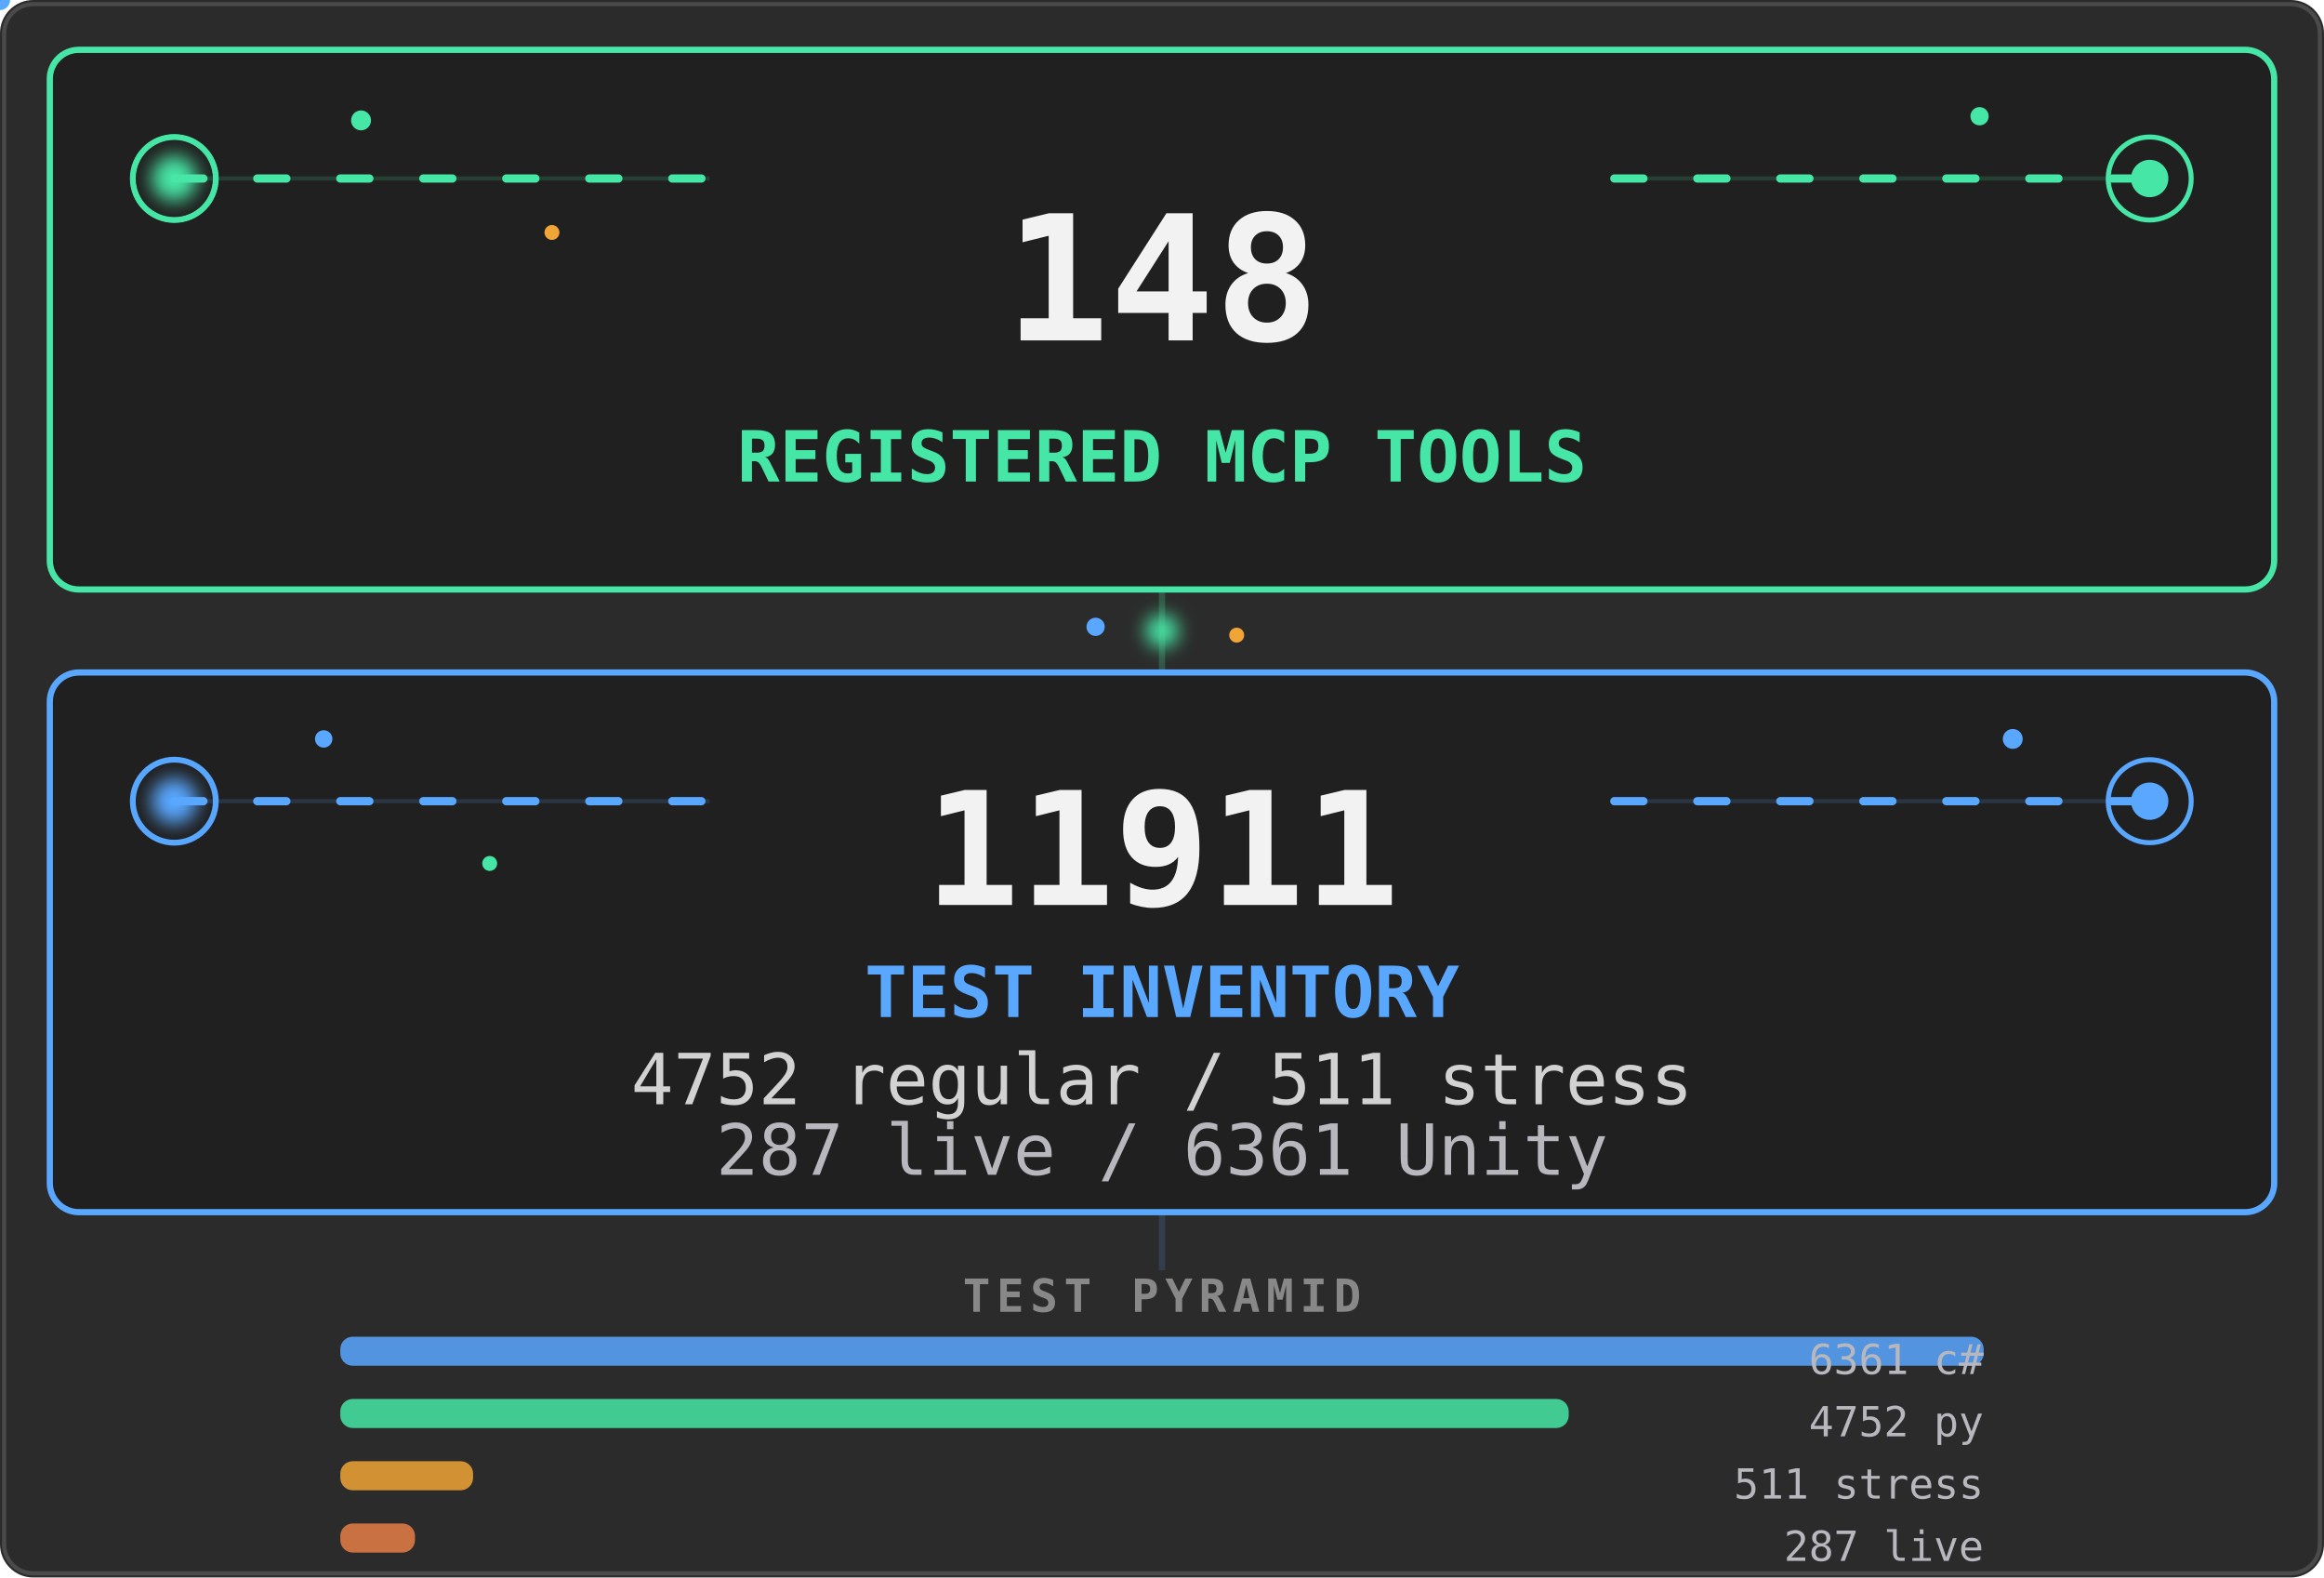
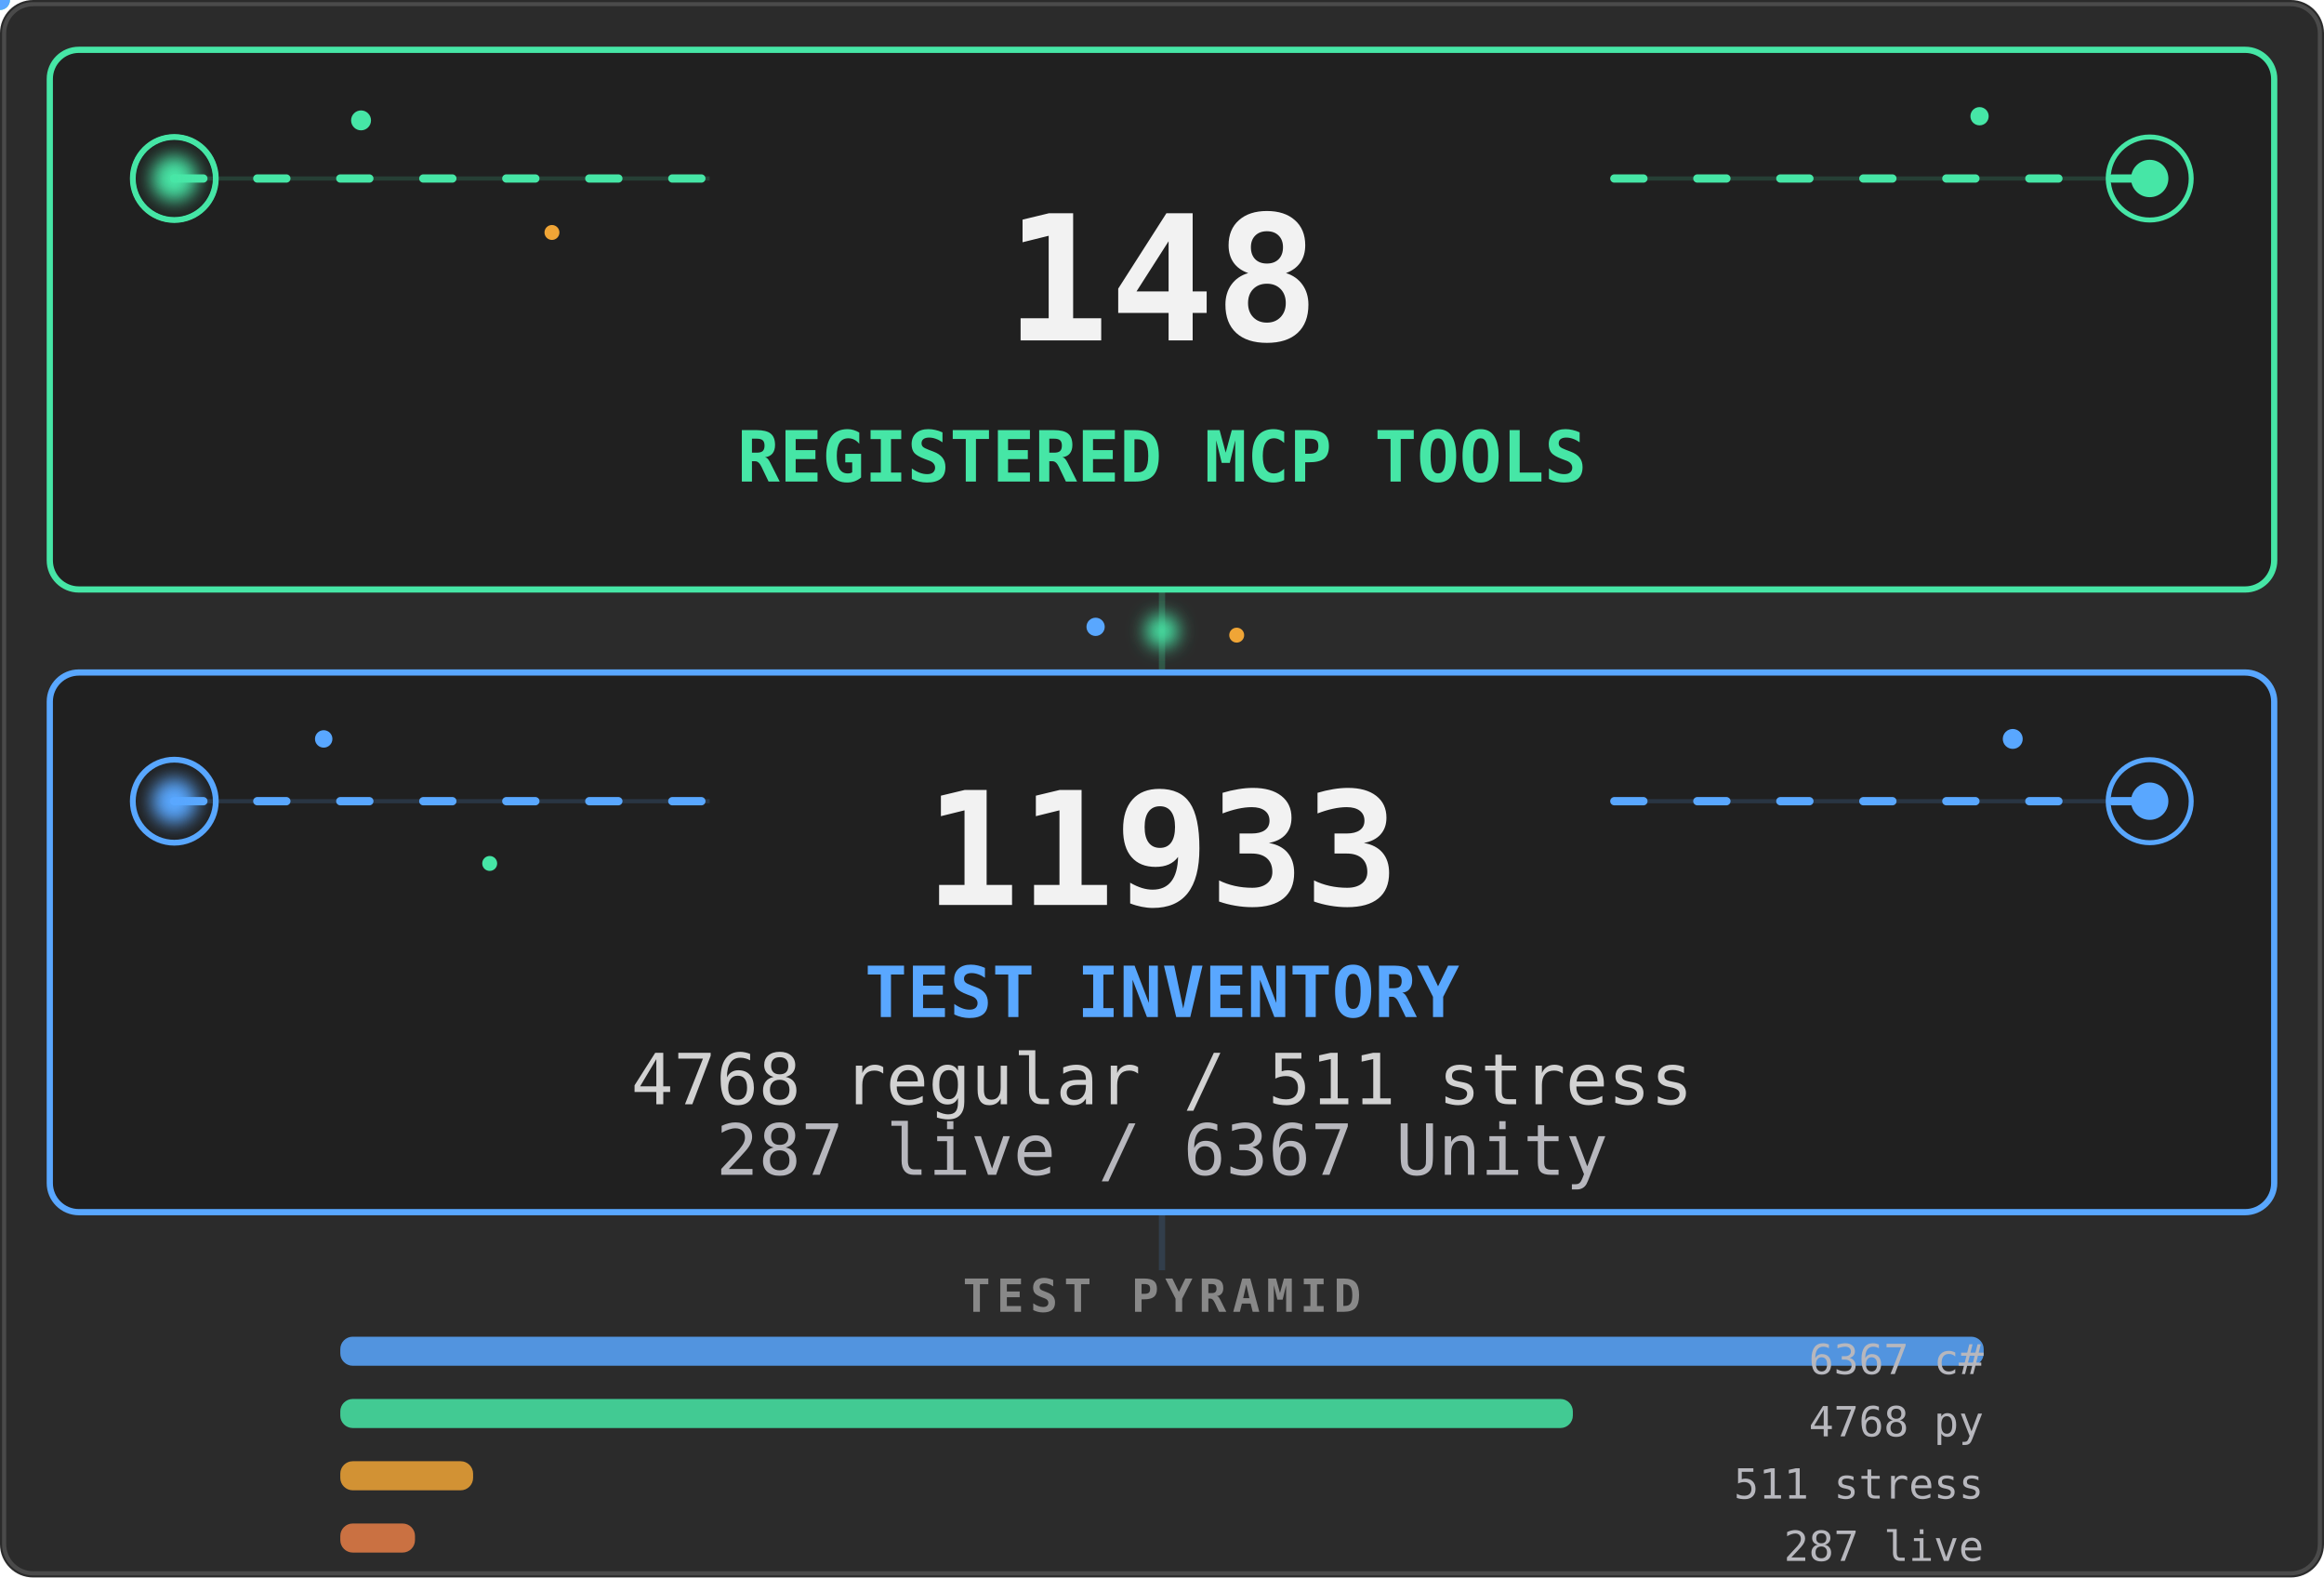
<svg xmlns="http://www.w3.org/2000/svg" viewBox="0 0 560 380" width="560" height="380" role="img" aria-labelledby="stats-title stats-desc">
  <defs>
    <filter id="stats-core-glow" x="-80%" y="-80%" width="260%" height="260%">
      <feGaussianBlur stdDeviation="2.2" />
    </filter>
    <clipPath id="stats-tools-clip">
      <rect x="12" y="12" width="536" height="130" rx="7" />
    </clipPath>
    <clipPath id="stats-tests-clip">
      <rect x="12" y="162" width="536" height="130" rx="7" />
    </clipPath>
    <linearGradient id="stats-tools-scan" x1="0" y1="0" x2="1" y2="0">
      <stop offset="0" stop-color="#46e6a6" stop-opacity="0" />
      <stop offset=".5" stop-color="#46e6a6" stop-opacity=".2" />
      <stop offset="1" stop-color="#46e6a6" stop-opacity="0" />
    </linearGradient>
    <linearGradient id="stats-tests-scan" x1="0" y1="0" x2="1" y2="0">
      <stop offset="0" stop-color="#59a7ff" stop-opacity="0" />
      <stop offset=".5" stop-color="#59a7ff" stop-opacity=".18" />
      <stop offset="1" stop-color="#59a7ff" stop-opacity="0" />
    </linearGradient>
  </defs>
  <style>
    .stats-card {
      fill: #202020;
      stroke-width: 1.5;
    }
    .stats-aura {
      transform-box: fill-box;
      transform-origin: center;
      animation: stats-aura-breathe 4.2s ease-in-out infinite;
    }
    .stats-aura-tests { animation-delay: -2.1s; }
    .stats-flow {
      fill: none;
      stroke-width: 2;
      stroke-linecap: round;
      stroke-dasharray: 7 13;
      animation: stats-flow 3.8s linear infinite;
    }
    .stats-flow-tests {
      animation-delay: -1.9s;
      animation-duration: 4.4s;
    }
    .stats-ring {
      fill: none;
      transform-box: fill-box;
      transform-origin: center;
      animation: stats-ring-life 3.2s ease-out infinite;
    }
    .stats-ring-mid { animation-delay: -1.05s; }
    .stats-ring-late { animation-delay: -2.1s; }
    .stats-ring-tests { animation-duration: 3.7s; }
    .stats-core {
      transform-box: fill-box;
      transform-origin: center;
      animation: stats-core-life 2.8s ease-in-out infinite;
    }
    .stats-core-tests {
      animation-delay: -1.4s;
      animation-duration: 3.2s;
    }
    .stats-scan {
      animation: stats-scan-yoyo 5.4s ease-in-out infinite alternate;
    }
    .stats-scan-tests {
      animation-delay: -2.7s;
      animation-duration: 6.2s;
    }
    .stats-spore {
      transform-box: fill-box;
      transform-origin: center;
      animation: stats-spore-drift 5.1s ease-in-out infinite alternate;
    }
    .stats-spore-b { animation-delay: -1.7s; animation-duration: 6.3s; }
    .stats-spore-c { animation-delay: -3.4s; animation-duration: 4.7s; }
    .stats-spore-phase-1 { animation-delay: -.6s; animation-duration: 5.5s; }
    .stats-spore-phase-2 { animation-delay: -1.3s; animation-duration: 4.8s; }
    .stats-spore-phase-3 { animation-delay: -2.2s; animation-duration: 6s; }
    .stats-spore-phase-4 { animation-delay: -3.1s; animation-duration: 5.2s; }
    .stats-spore-phase-5 { animation-delay: -4s; animation-duration: 6.6s; }
    .stats-spore-phase-6 { animation-delay: -4.8s; animation-duration: 5.8s; }
    .stats-bridge {
      transform-box: fill-box;
      transform-origin: center;
      animation: stats-bridge-life 3.6s ease-in-out infinite;
    }
    .motion-particle { pointer-events: none; }
    @keyframes stats-aura-breathe {
      0%, 100% { opacity: .07; transform: scale(.985); }
      50% { opacity: .2; transform: scale(1.015); }
    }
    @keyframes stats-flow {
      from { stroke-dashoffset: 0; }
      to { stroke-dashoffset: -40; }
    }
    @keyframes stats-ring-life {
      0% { opacity: .7; transform: scale(.45); }
      72%, 100% { opacity: 0; transform: scale(1.85); }
    }
    @keyframes stats-core-life {
      0%, 100% { opacity: .8; transform: scale(.86); }
      50% { opacity: 1; transform: scale(1.12); }
    }
    @keyframes stats-scan-yoyo {
      0% { opacity: 0; transform: translateX(-76px); }
      16%, 84% { opacity: .8; }
      100% { opacity: 0; transform: translateX(596px); }
    }
    @keyframes stats-spore-drift {
      0% { opacity: .2; transform: translate(-5px, 4px) scale(.72); }
      48% { opacity: .72; transform: translate(4px, -5px) scale(1.12); }
      100% { opacity: .3; transform: translate(9px, 3px) scale(.84); }
    }
    @keyframes stats-bridge-life {
      0%, 100% { opacity: .38; transform: scale(.82); }
      50% { opacity: 1; transform: scale(1.12); }
    }
    @media (prefers-reduced-motion: reduce) {
      .stats-aura, .stats-flow, .stats-ring, .stats-core,
      .stats-scan, .stats-spore, .stats-bridge {
        animation: none !important;
      }
      .stats-aura { opacity: .1; }
      .stats-flow { stroke-dasharray: none; opacity: .42; }
      .stats-ring { opacity: .18; }
      .stats-core { opacity: 1; }
      .stats-scan, .motion-particle { display: none; }
      .stats-spore { opacity: .3; }
      .stats-bridge { opacity: .75; }
    }
  </style>
  <rect width="560" height="380" rx="8" fill="#2b2b2b" />
  <rect x="1" y="1" width="558" height="378" rx="7" fill="none" stroke="#4a4a4a" />
  <path d="M280 142V162" stroke="#46e6a6" stroke-width="1.5" opacity=".22" />
  <circle class="stats-bridge" cx="280" cy="152" r="4" fill="#46e6a6" filter="url(#stats-core-glow)" />
  <circle class="stats-spore stats-spore-b stats-spore-phase-1" cx="264" cy="151" r="2.2" fill="#59a7ff" />
  <circle class="stats-spore stats-spore-c stats-spore-phase-2" cx="298" cy="153" r="1.8" fill="#f0a536" />
  <rect class="stats-aura" x="12" y="12" width="536" height="130" rx="7" fill="#46e6a6" />
  <rect class="stats-card" x="12" y="12" width="536" height="130" rx="7" stroke="#46e6a6" />
  <g clip-path="url(#stats-tools-clip)">
    <rect class="stats-scan" x="-70" y="12" width="74" height="130" fill="url(#stats-tools-scan)" />
  </g>
  <path d="M42 43H171M389 43H518" stroke="#46e6a6" opacity=".16" />
  <path class="stats-flow" d="M42 43H171M389 43H518" stroke="#46e6a6" />
  <g aria-hidden="true">
    <circle class="stats-ring" cx="42" cy="43" r="10" stroke="#46e6a6" stroke-width="1.4" />
    <circle class="stats-ring stats-ring-mid" cx="42" cy="43" r="10" stroke="#46e6a6" stroke-width="1.2" />
    <circle class="stats-ring stats-ring-late" cx="518" cy="43" r="10" stroke="#46e6a6" stroke-width="1.2" />
    <circle class="stats-core" cx="42" cy="43" r="5.5" fill="#46e6a6" filter="url(#stats-core-glow)" />
    <circle class="stats-core" cx="518" cy="43" r="4.5" fill="#46e6a6" />
    <circle class="stats-spore" cx="87" cy="29" r="2.4" fill="#46e6a6" />
    <circle class="stats-spore stats-spore-b stats-spore-phase-3" cx="133" cy="56" r="1.8" fill="#f0a536" />
    <circle class="stats-spore stats-spore-c stats-spore-phase-4" cx="477" cy="28" r="2.2" fill="#46e6a6" />
    <g class="motion-particle">
      <circle r="2.4" fill="#46e6a6">
        <animateMotion dur="4.8s" begin="-1.3s" repeatCount="indefinite" path="M42 43H171" />
        <animate attributeName="opacity" values="0;.9;.9;0" dur="4.8s" begin="-1.3s" repeatCount="indefinite" />
      </circle>
    </g>
    <g class="motion-particle">
      <circle r="2" fill="#46e6a6">
        <animateMotion dur="5.6s" begin="-4.1s" repeatCount="indefinite" path="M389 43H518" />
        <animate attributeName="opacity" values="0;.75;.75;0" dur="5.6s" begin="-4.1s" repeatCount="indefinite" />
      </circle>
    </g>
  </g>
  <g font-family="ui-monospace, SFMono-Regular, Menlo, Consolas, monospace">
    <text x="280" y="82" text-anchor="middle" fill="#f2f2f2" font-size="42" data-biome-marker="TOOLS" font-weight="700" data-mobile-critical="true">148</text>
    <text x="280" y="116" text-anchor="middle" fill="#46e6a6" font-size="17" font-weight="700" data-mobile-critical="true">REGISTERED MCP TOOLS</text>
  </g>
  <rect class="stats-aura stats-aura-tests" x="12" y="162" width="536" height="130" rx="7" fill="#59a7ff" />
  <rect class="stats-card stats-card-tests" x="12" y="162" width="536" height="130" rx="7" stroke="#59a7ff" />
  <g clip-path="url(#stats-tests-clip)">
    <rect class="stats-scan stats-scan-tests" x="-70" y="162" width="74" height="130" fill="url(#stats-tests-scan)" />
  </g>
  <path d="M42 193H171M389 193H518" stroke="#59a7ff" opacity=".16" />
  <path class="stats-flow stats-flow-tests" d="M42 193H171M389 193H518" stroke="#59a7ff" />
  <g aria-hidden="true">
    <circle class="stats-ring stats-ring-tests" cx="42" cy="193" r="10" stroke="#59a7ff" stroke-width="1.4" />
    <circle class="stats-ring stats-ring-mid stats-ring-tests" cx="518" cy="193" r="10" stroke="#59a7ff" stroke-width="1.2" />
    <circle class="stats-core stats-core-tests" cx="42" cy="193" r="5.5" fill="#59a7ff" filter="url(#stats-core-glow)" />
    <circle class="stats-core stats-core-tests" cx="518" cy="193" r="4.5" fill="#59a7ff" />
    <circle class="stats-spore stats-spore-c stats-spore-phase-5" cx="78" cy="178" r="2.1" fill="#59a7ff" />
    <circle class="stats-spore stats-spore-phase-6" cx="118" cy="208" r="1.8" fill="#46e6a6" />
    <circle class="stats-spore stats-spore-b stats-spore-phase-2" cx="485" cy="178" r="2.4" fill="#59a7ff" />
    <g class="motion-particle">
      <circle r="2.4" fill="#59a7ff">
        <animateMotion dur="5.2s" begin="-3.7s" repeatCount="indefinite" path="M42 193H171" />
        <animate attributeName="opacity" values="0;.9;.9;0" dur="5.2s" begin="-3.7s" repeatCount="indefinite" />
      </circle>
    </g>
    <g class="motion-particle">
      <circle r="2" fill="#59a7ff">
        <animateMotion dur="4.6s" begin="-.8s" repeatCount="indefinite" path="M389 193H518" />
        <animate attributeName="opacity" values="0;.75;.75;0" dur="4.6s" begin="-.8s" repeatCount="indefinite" />
      </circle>
    </g>
  </g>
  <g font-family="ui-monospace, SFMono-Regular, Menlo, Consolas, monospace">
-     <text x="280" y="218" text-anchor="middle" fill="#f2f2f2" font-size="38" data-biome-marker="TESTS" font-weight="700" data-mobile-critical="true">11911</text>
+     <text x="280" y="218" text-anchor="middle" fill="#f2f2f2" font-size="38" data-biome-marker="TESTS" font-weight="700" data-mobile-critical="true">11933</text>
    <text x="280" y="245" text-anchor="middle" fill="#59a7ff" font-size="17" font-weight="700" data-mobile-critical="true">TEST INVENTORY</text>
-     <text x="280" y="266" text-anchor="middle" fill="#d2d2d2" font-size="17" data-biome-marker="BREAKDOWN_PRIMARY" data-mobile-critical="true">4752 regular / 511 stress</text>
-     <text x="280" y="283" text-anchor="middle" fill="#b7b7bd" font-size="17" data-biome-marker="BREAKDOWN_SECONDARY" data-mobile-critical="true">287 live / 6361 Unity</text>
+     <text x="280" y="266" text-anchor="middle" fill="#d2d2d2" font-size="17" data-biome-marker="BREAKDOWN_PRIMARY" data-mobile-critical="true">4768 regular / 511 stress</text>
+     <text x="280" y="283" text-anchor="middle" fill="#b7b7bd" font-size="17" data-biome-marker="BREAKDOWN_SECONDARY" data-mobile-critical="true">287 live / 6367 Unity</text>
  </g>
  <path d="M280 292V306" stroke="#59a7ff" stroke-width="1.5" opacity=".15" />
  <g font-family="ui-monospace, SFMono-Regular, Menlo, Consolas, monospace">
    <text x="280" y="316" text-anchor="middle" fill="#888" font-size="11" font-weight="600" letter-spacing="1.5">TEST PYRAMID</text>
    <rect data-biome-bar="CS" x="82" y="322" height="7" width="396" rx="3" fill="#59a7ff" opacity=".85" />
-     <text data-biome-bar-label="CS" x="478" y="331" text-anchor="end" fill="#b7b7bd" font-size="10">6361 c#</text>
-     <rect data-biome-bar="PY" x="82" y="337" height="7" width="296" rx="3" fill="#46e6a6" opacity=".85" />
-     <text data-biome-bar-label="PY" x="478" y="346" text-anchor="end" fill="#b7b7bd" font-size="10">4752 py</text>
+     <text data-biome-bar-label="CS" x="478" y="331" text-anchor="end" fill="#b7b7bd" font-size="10">6367 c#</text>
+     <rect data-biome-bar="PY" x="82" y="337" height="7" width="297" rx="3" fill="#46e6a6" opacity=".85" />
+     <text data-biome-bar-label="PY" x="478" y="346" text-anchor="end" fill="#b7b7bd" font-size="10">4768 py</text>
    <rect data-biome-bar="STRESS" x="82" y="352" height="7" width="32" rx="3" fill="#f0a536" opacity=".85" />
    <text data-biome-bar-label="STRESS" x="478" y="361" text-anchor="end" fill="#b7b7bd" font-size="10">511 stress</text>
    <rect data-biome-bar="LIVE" x="82" y="367" height="7" width="18" rx="3" fill="#e67e46" opacity=".85" />
    <text data-biome-bar-label="LIVE" x="478" y="376" text-anchor="end" fill="#b7b7bd" font-size="10">287 live</text>
  </g>
</svg>
